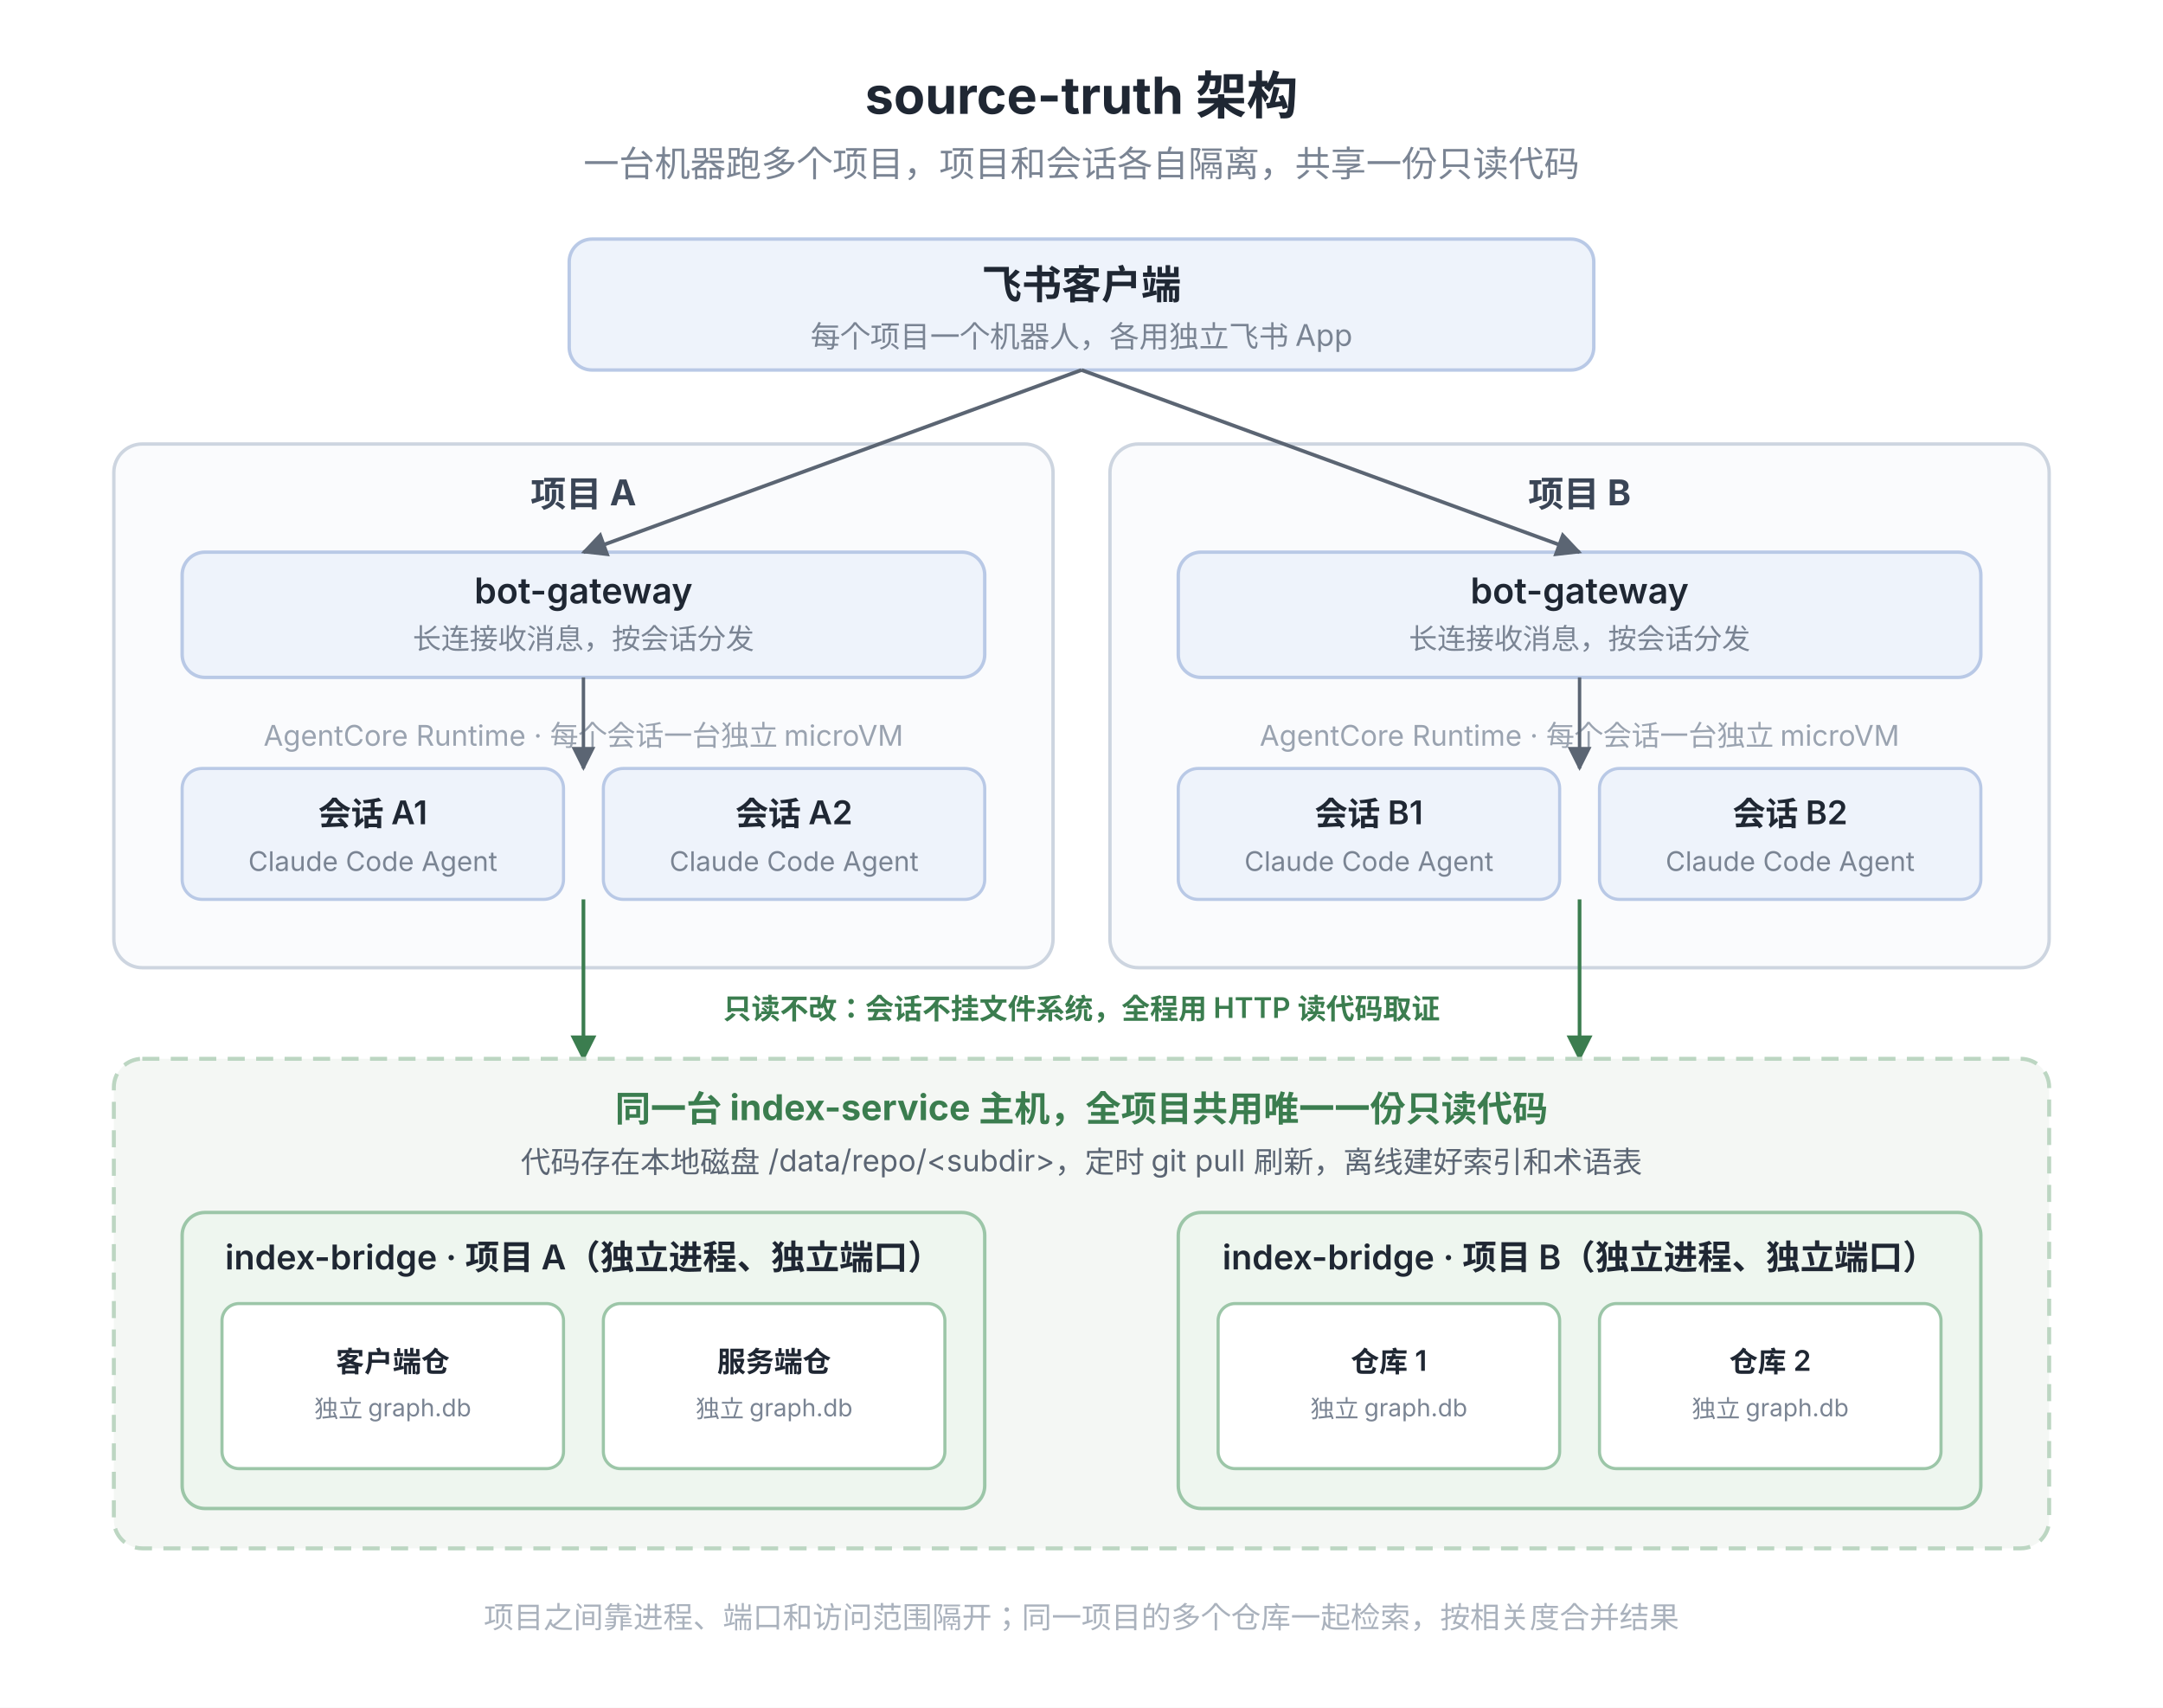
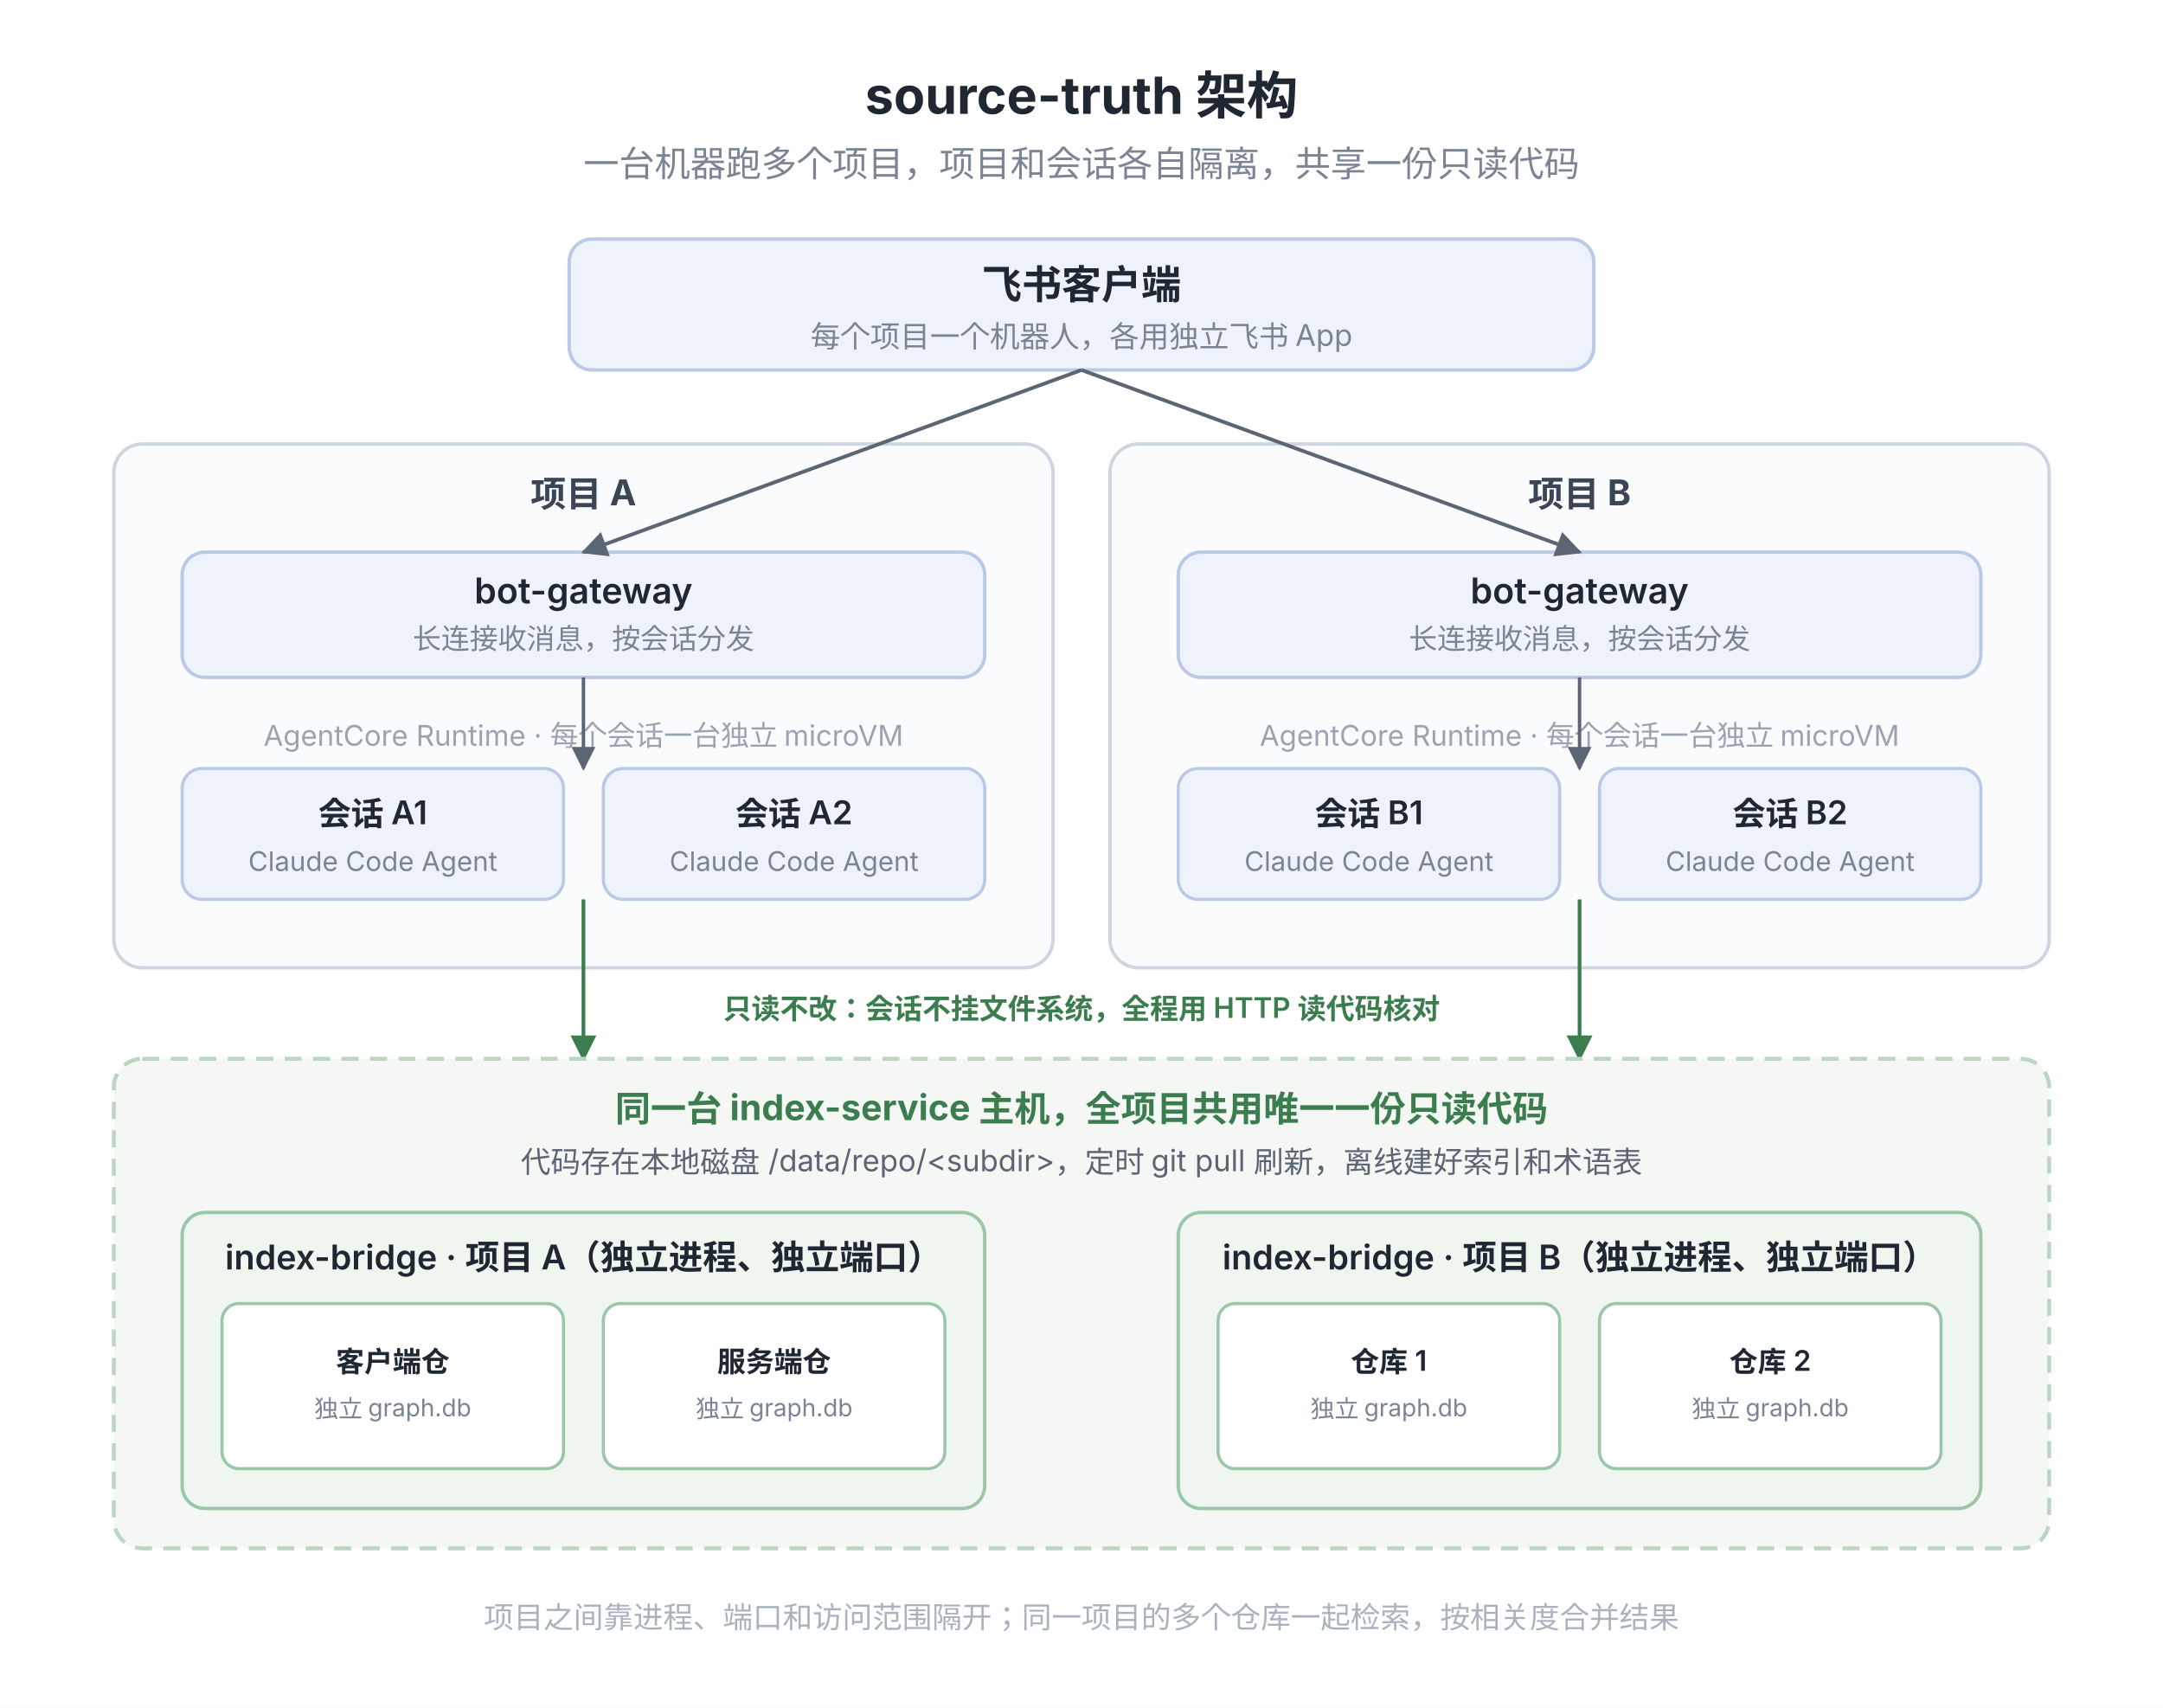
<svg xmlns="http://www.w3.org/2000/svg" width="760" height="600" viewBox="0 0 760 600" font-family="-apple-system, BlinkMacSystemFont, 'Segoe UI', 'PingFang SC', 'Microsoft YaHei', sans-serif">
  <defs>
    <marker id="arrow" viewBox="0 0 10 10" refX="9" refY="5" markerWidth="7" markerHeight="7" orient="auto-start-reverse">
      <path d="M0,0 L10,5 L0,10 z" fill="#5b6573" />
    </marker>
    <marker id="arrowgreen" viewBox="0 0 10 10" refX="9" refY="5" markerWidth="7" markerHeight="7" orient="auto-start-reverse">
      <path d="M0,0 L10,5 L0,10 z" fill="#3b7d4f" />
    </marker>
  </defs>
  <rect x="0" y="0" width="760" height="600" fill="#ffffff" />
  <text x="380" y="40" text-anchor="middle" font-size="18" font-weight="700" fill="#1f2733">source-truth 架构</text>
  <text x="380" y="62" text-anchor="middle" font-size="12.5" fill="#7a8493">一台机器跑多个项目，项目和会话各自隔离，共享一份只读代码</text>
  <rect x="200" y="84" width="360" height="46" rx="8" fill="#eef3fb" stroke="#b9c9e6" stroke-width="1.2" />
  <text x="380" y="105" text-anchor="middle" font-size="14" font-weight="600" fill="#1f2733">飞书客户端</text>
  <text x="380" y="122" text-anchor="middle" font-size="10.5" fill="#7a8493">每个项目一个机器人，各用独立飞书 App</text>
  <rect x="40" y="156" width="330" height="184" rx="10" fill="#fafbfd" stroke="#cdd5e0" stroke-width="1.2" />
  <text x="205" y="178" text-anchor="middle" font-size="12.5" font-weight="700" fill="#3a4556">项目 A</text>
  <rect x="390" y="156" width="330" height="184" rx="10" fill="#fafbfd" stroke="#cdd5e0" stroke-width="1.2" />
  <text x="555" y="178" text-anchor="middle" font-size="12.5" font-weight="700" fill="#3a4556">项目 B</text>
  <rect x="64" y="194" width="282" height="44" rx="8" fill="#eef3fb" stroke="#b9c9e6" stroke-width="1.2" />
  <text x="205" y="212" text-anchor="middle" font-size="12.5" font-weight="600" fill="#1f2733">bot-gateway</text>
  <text x="205" y="228" text-anchor="middle" font-size="10" fill="#7a8493">长连接收消息，按会话分发</text>
  <rect x="414" y="194" width="282" height="44" rx="8" fill="#eef3fb" stroke="#b9c9e6" stroke-width="1.2" />
  <text x="555" y="212" text-anchor="middle" font-size="12.5" font-weight="600" fill="#1f2733">bot-gateway</text>
  <text x="555" y="228" text-anchor="middle" font-size="10" fill="#7a8493">长连接收消息，按会话分发</text>
  <text x="205" y="262" text-anchor="middle" font-size="10" fill="#9aa3b0">AgentCore Runtime · 每个会话一台独立 microVM</text>
  <rect x="64" y="270" width="134" height="46" rx="7" fill="#eef3fb" stroke="#b9c9e6" stroke-width="1.1" />
  <text x="131" y="290" text-anchor="middle" font-size="11.5" font-weight="600" fill="#1f2733">会话 A1</text>
  <text x="131" y="306" text-anchor="middle" font-size="9.5" fill="#7a8493">Claude Code Agent</text>
  <rect x="212" y="270" width="134" height="46" rx="7" fill="#eef3fb" stroke="#b9c9e6" stroke-width="1.1" />
  <text x="279" y="290" text-anchor="middle" font-size="11.5" font-weight="600" fill="#1f2733">会话 A2</text>
  <text x="279" y="306" text-anchor="middle" font-size="9.5" fill="#7a8493">Claude Code Agent</text>
  <text x="555" y="262" text-anchor="middle" font-size="10" fill="#9aa3b0">AgentCore Runtime · 每个会话一台独立 microVM</text>
  <rect x="414" y="270" width="134" height="46" rx="7" fill="#eef3fb" stroke="#b9c9e6" stroke-width="1.1" />
  <text x="481" y="290" text-anchor="middle" font-size="11.5" font-weight="600" fill="#1f2733">会话 B1</text>
  <text x="481" y="306" text-anchor="middle" font-size="9.5" fill="#7a8493">Claude Code Agent</text>
  <rect x="562" y="270" width="134" height="46" rx="7" fill="#eef3fb" stroke="#b9c9e6" stroke-width="1.1" />
  <text x="629" y="290" text-anchor="middle" font-size="11.5" font-weight="600" fill="#1f2733">会话 B2</text>
  <text x="629" y="306" text-anchor="middle" font-size="9.5" fill="#7a8493">Claude Code Agent</text>
  <line x1="380" y1="130" x2="205" y2="194" stroke="#5b6573" stroke-width="1.3" marker-end="url(#arrow)" />
  <line x1="380" y1="130" x2="555" y2="194" stroke="#5b6573" stroke-width="1.3" marker-end="url(#arrow)" />
  <line x1="205" y1="238" x2="205" y2="270" stroke="#5b6573" stroke-width="1.2" marker-end="url(#arrow)" />
  <line x1="555" y1="238" x2="555" y2="270" stroke="#5b6573" stroke-width="1.2" marker-end="url(#arrow)" />
-   <text x="380" y="358" text-anchor="middle" font-size="10" fill="#3b7d4f" font-weight="600">只读不改：会话不挂文件系统，全程用 HTTP 读代码取证</text>
+   <text x="380" y="358" text-anchor="middle" font-size="10" fill="#3b7d4f" font-weight="600">只读不改：会话不挂文件系统，全程用 HTTP 读代码核对</text>
  <line x1="205" y1="316" x2="205" y2="372" stroke="#3b7d4f" stroke-width="1.3" marker-end="url(#arrowgreen)" />
  <line x1="555" y1="316" x2="555" y2="372" stroke="#3b7d4f" stroke-width="1.3" marker-end="url(#arrowgreen)" />
  <rect x="40" y="372" width="680" height="172" rx="10" fill="#f4f7f4" stroke="#bcd6c2" stroke-width="1.4" stroke-dasharray="6,4" />
  <text x="380" y="394" text-anchor="middle" font-size="12.5" font-weight="700" fill="#3b7d4f">同一台 index-service 主机，全项目共用唯一一份只读代码</text>
  <text x="380" y="412" text-anchor="middle" font-size="10.5" fill="#5b6573">代码存在本地磁盘 /data/repo/&lt;subdir&gt;，定时 git pull 刷新，离线建好索引和术语表</text>
  <rect x="64" y="426" width="282" height="104" rx="8" fill="#eef6ef" stroke="#9cc6a8" stroke-width="1.2" />
  <text x="205" y="446" text-anchor="middle" font-size="12" font-weight="600" fill="#1f2733">index-bridge · 项目 A（独立进程、独立端口）</text>
  <rect x="78" y="458" width="120" height="58" rx="6" fill="#ffffff" stroke="#9cc6a8" stroke-width="1.1" />
  <text x="138" y="482" text-anchor="middle" font-size="10" font-weight="600" fill="#1f2733">客户端仓</text>
  <text x="138" y="498" text-anchor="middle" font-size="8.5" fill="#7a8493">独立 graph.db</text>
  <rect x="212" y="458" width="120" height="58" rx="6" fill="#ffffff" stroke="#9cc6a8" stroke-width="1.1" />
  <text x="272" y="482" text-anchor="middle" font-size="10" font-weight="600" fill="#1f2733">服务端仓</text>
  <text x="272" y="498" text-anchor="middle" font-size="8.5" fill="#7a8493">独立 graph.db</text>
  <rect x="414" y="426" width="282" height="104" rx="8" fill="#eef6ef" stroke="#9cc6a8" stroke-width="1.2" />
  <text x="555" y="446" text-anchor="middle" font-size="12" font-weight="600" fill="#1f2733">index-bridge · 项目 B（独立进程、独立端口）</text>
  <rect x="428" y="458" width="120" height="58" rx="6" fill="#ffffff" stroke="#9cc6a8" stroke-width="1.1" />
  <text x="488" y="482" text-anchor="middle" font-size="10" font-weight="600" fill="#1f2733">仓库 1</text>
  <text x="488" y="498" text-anchor="middle" font-size="8.5" fill="#7a8493">独立 graph.db</text>
  <rect x="562" y="458" width="120" height="58" rx="6" fill="#ffffff" stroke="#9cc6a8" stroke-width="1.1" />
  <text x="622" y="482" text-anchor="middle" font-size="10" font-weight="600" fill="#1f2733">仓库 2</text>
  <text x="622" y="498" text-anchor="middle" font-size="8.5" fill="#7a8493">独立 graph.db</text>
  <text x="380" y="572" text-anchor="middle" font-size="10.5" fill="#aab2bd">项目之间靠进程、端口和访问范围隔开；同一项目的多个仓库一起检索，按相关度合并结果</text>
</svg>
